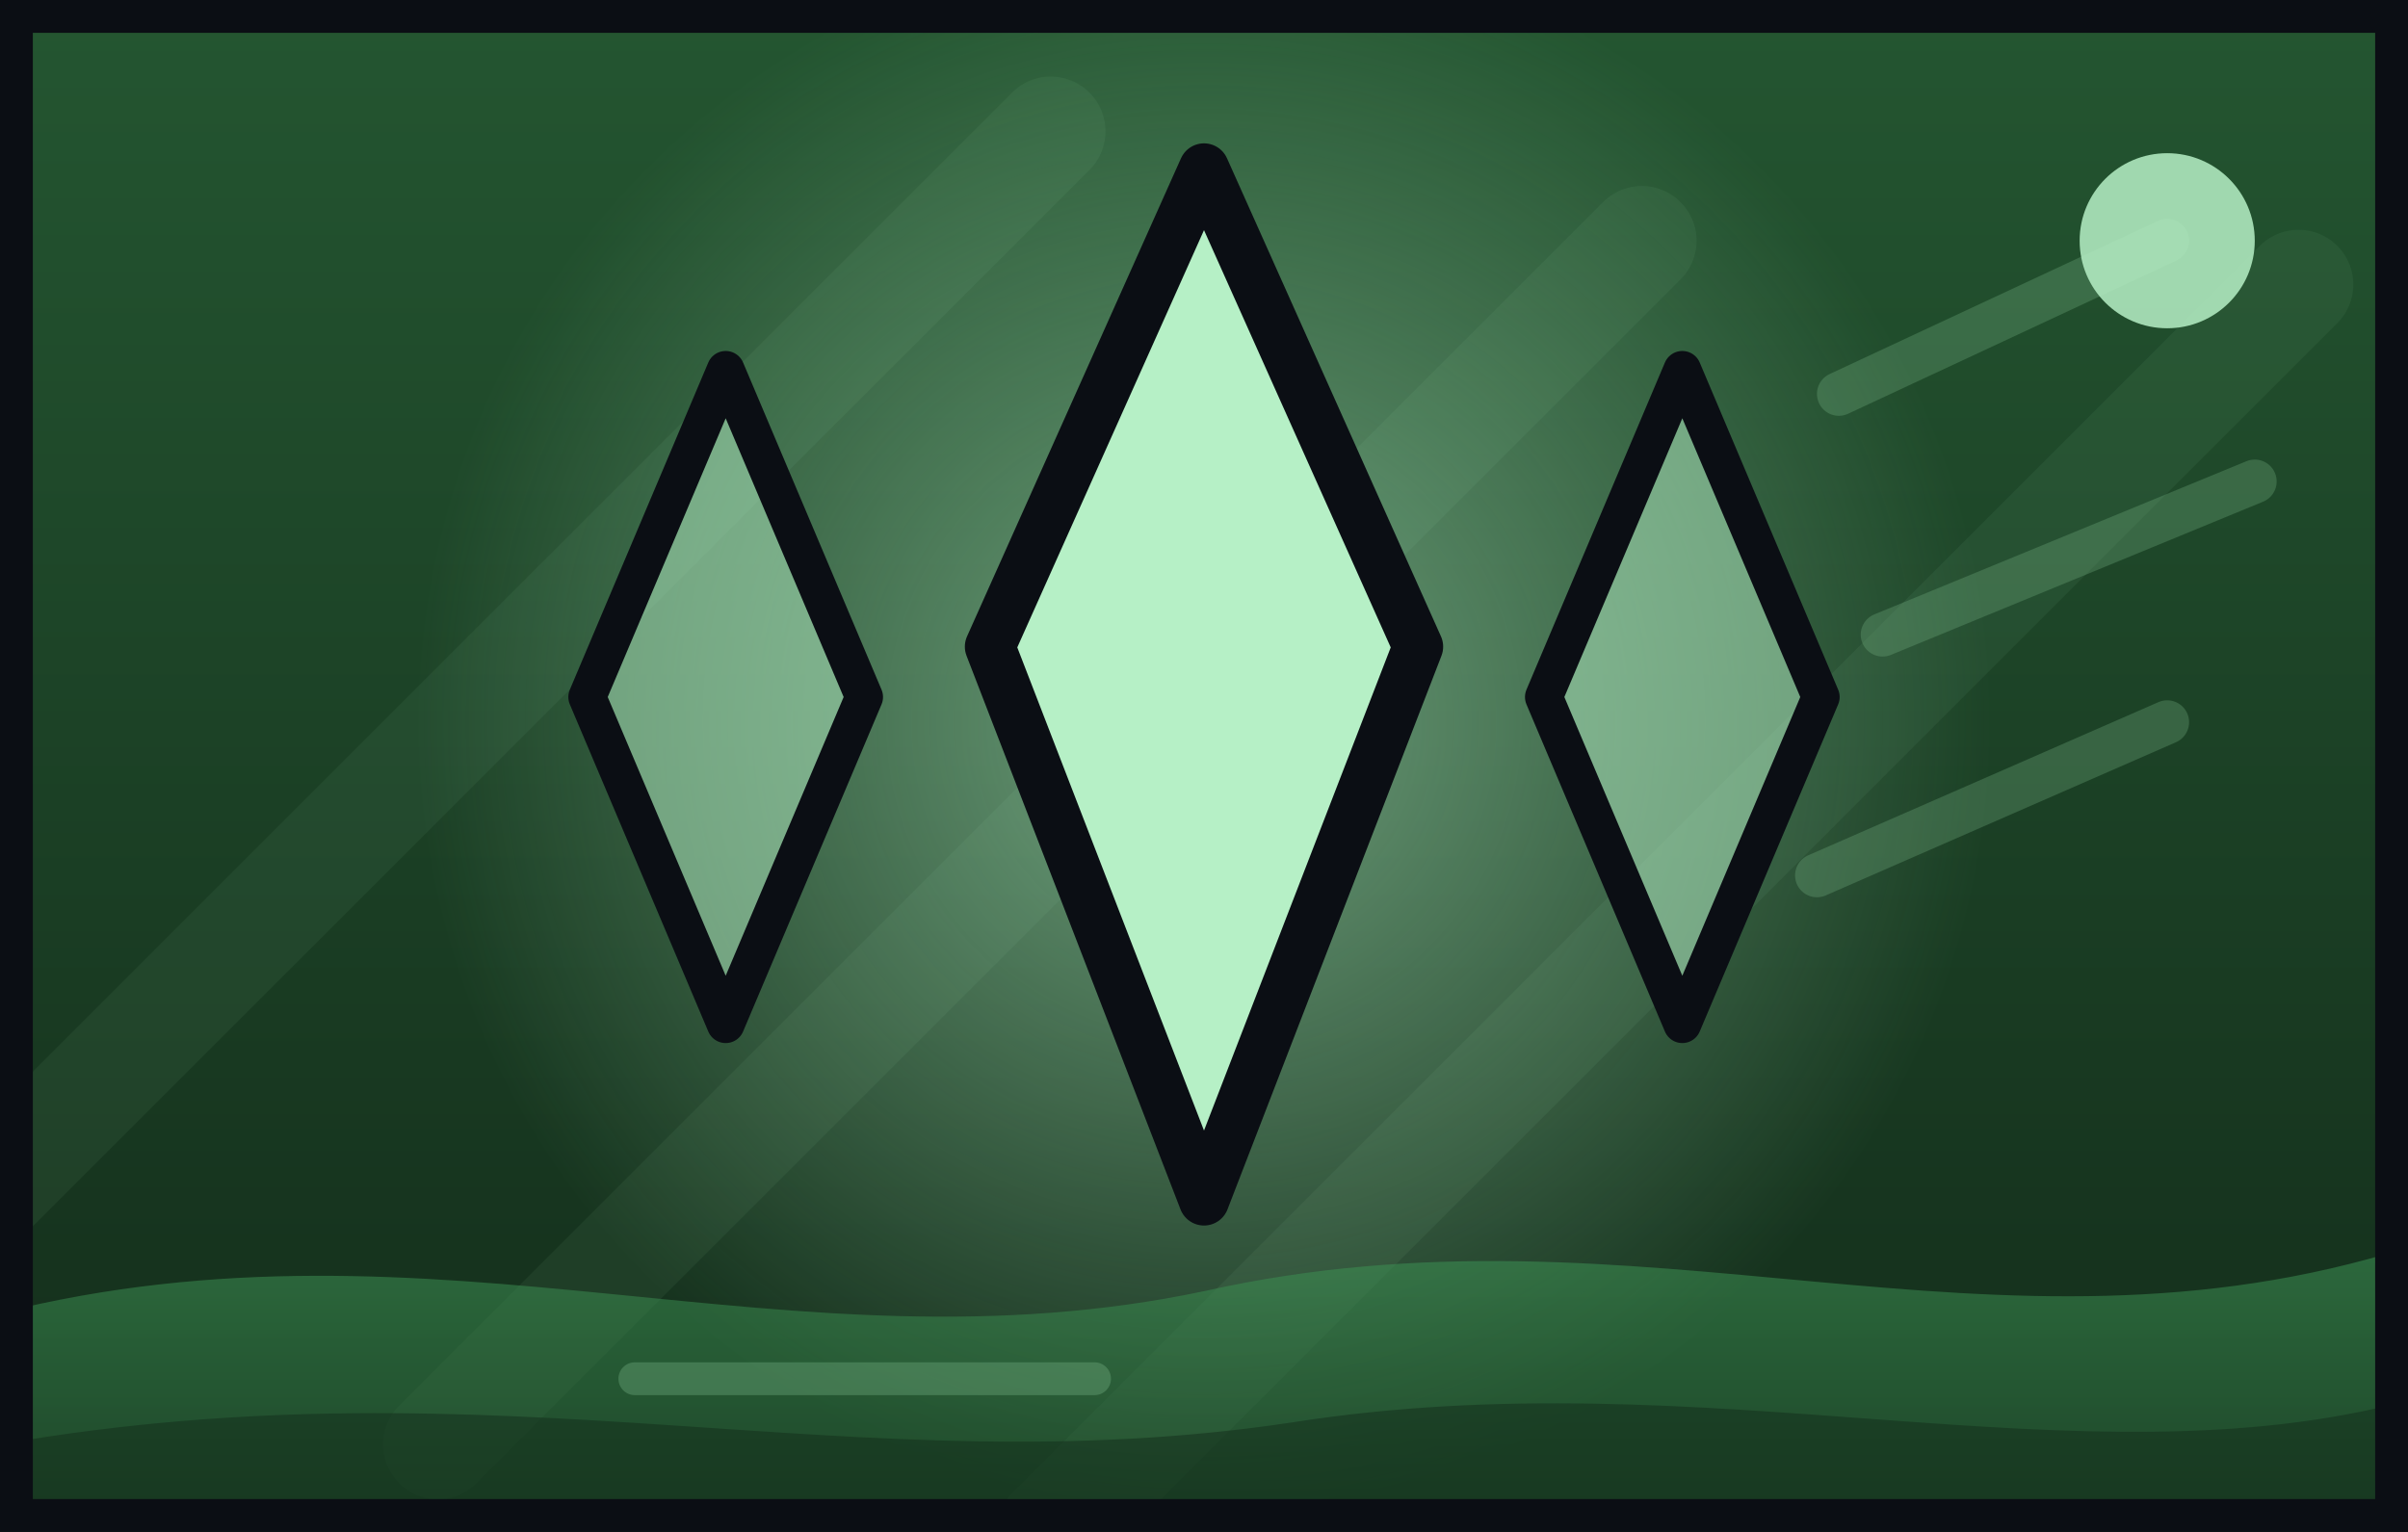
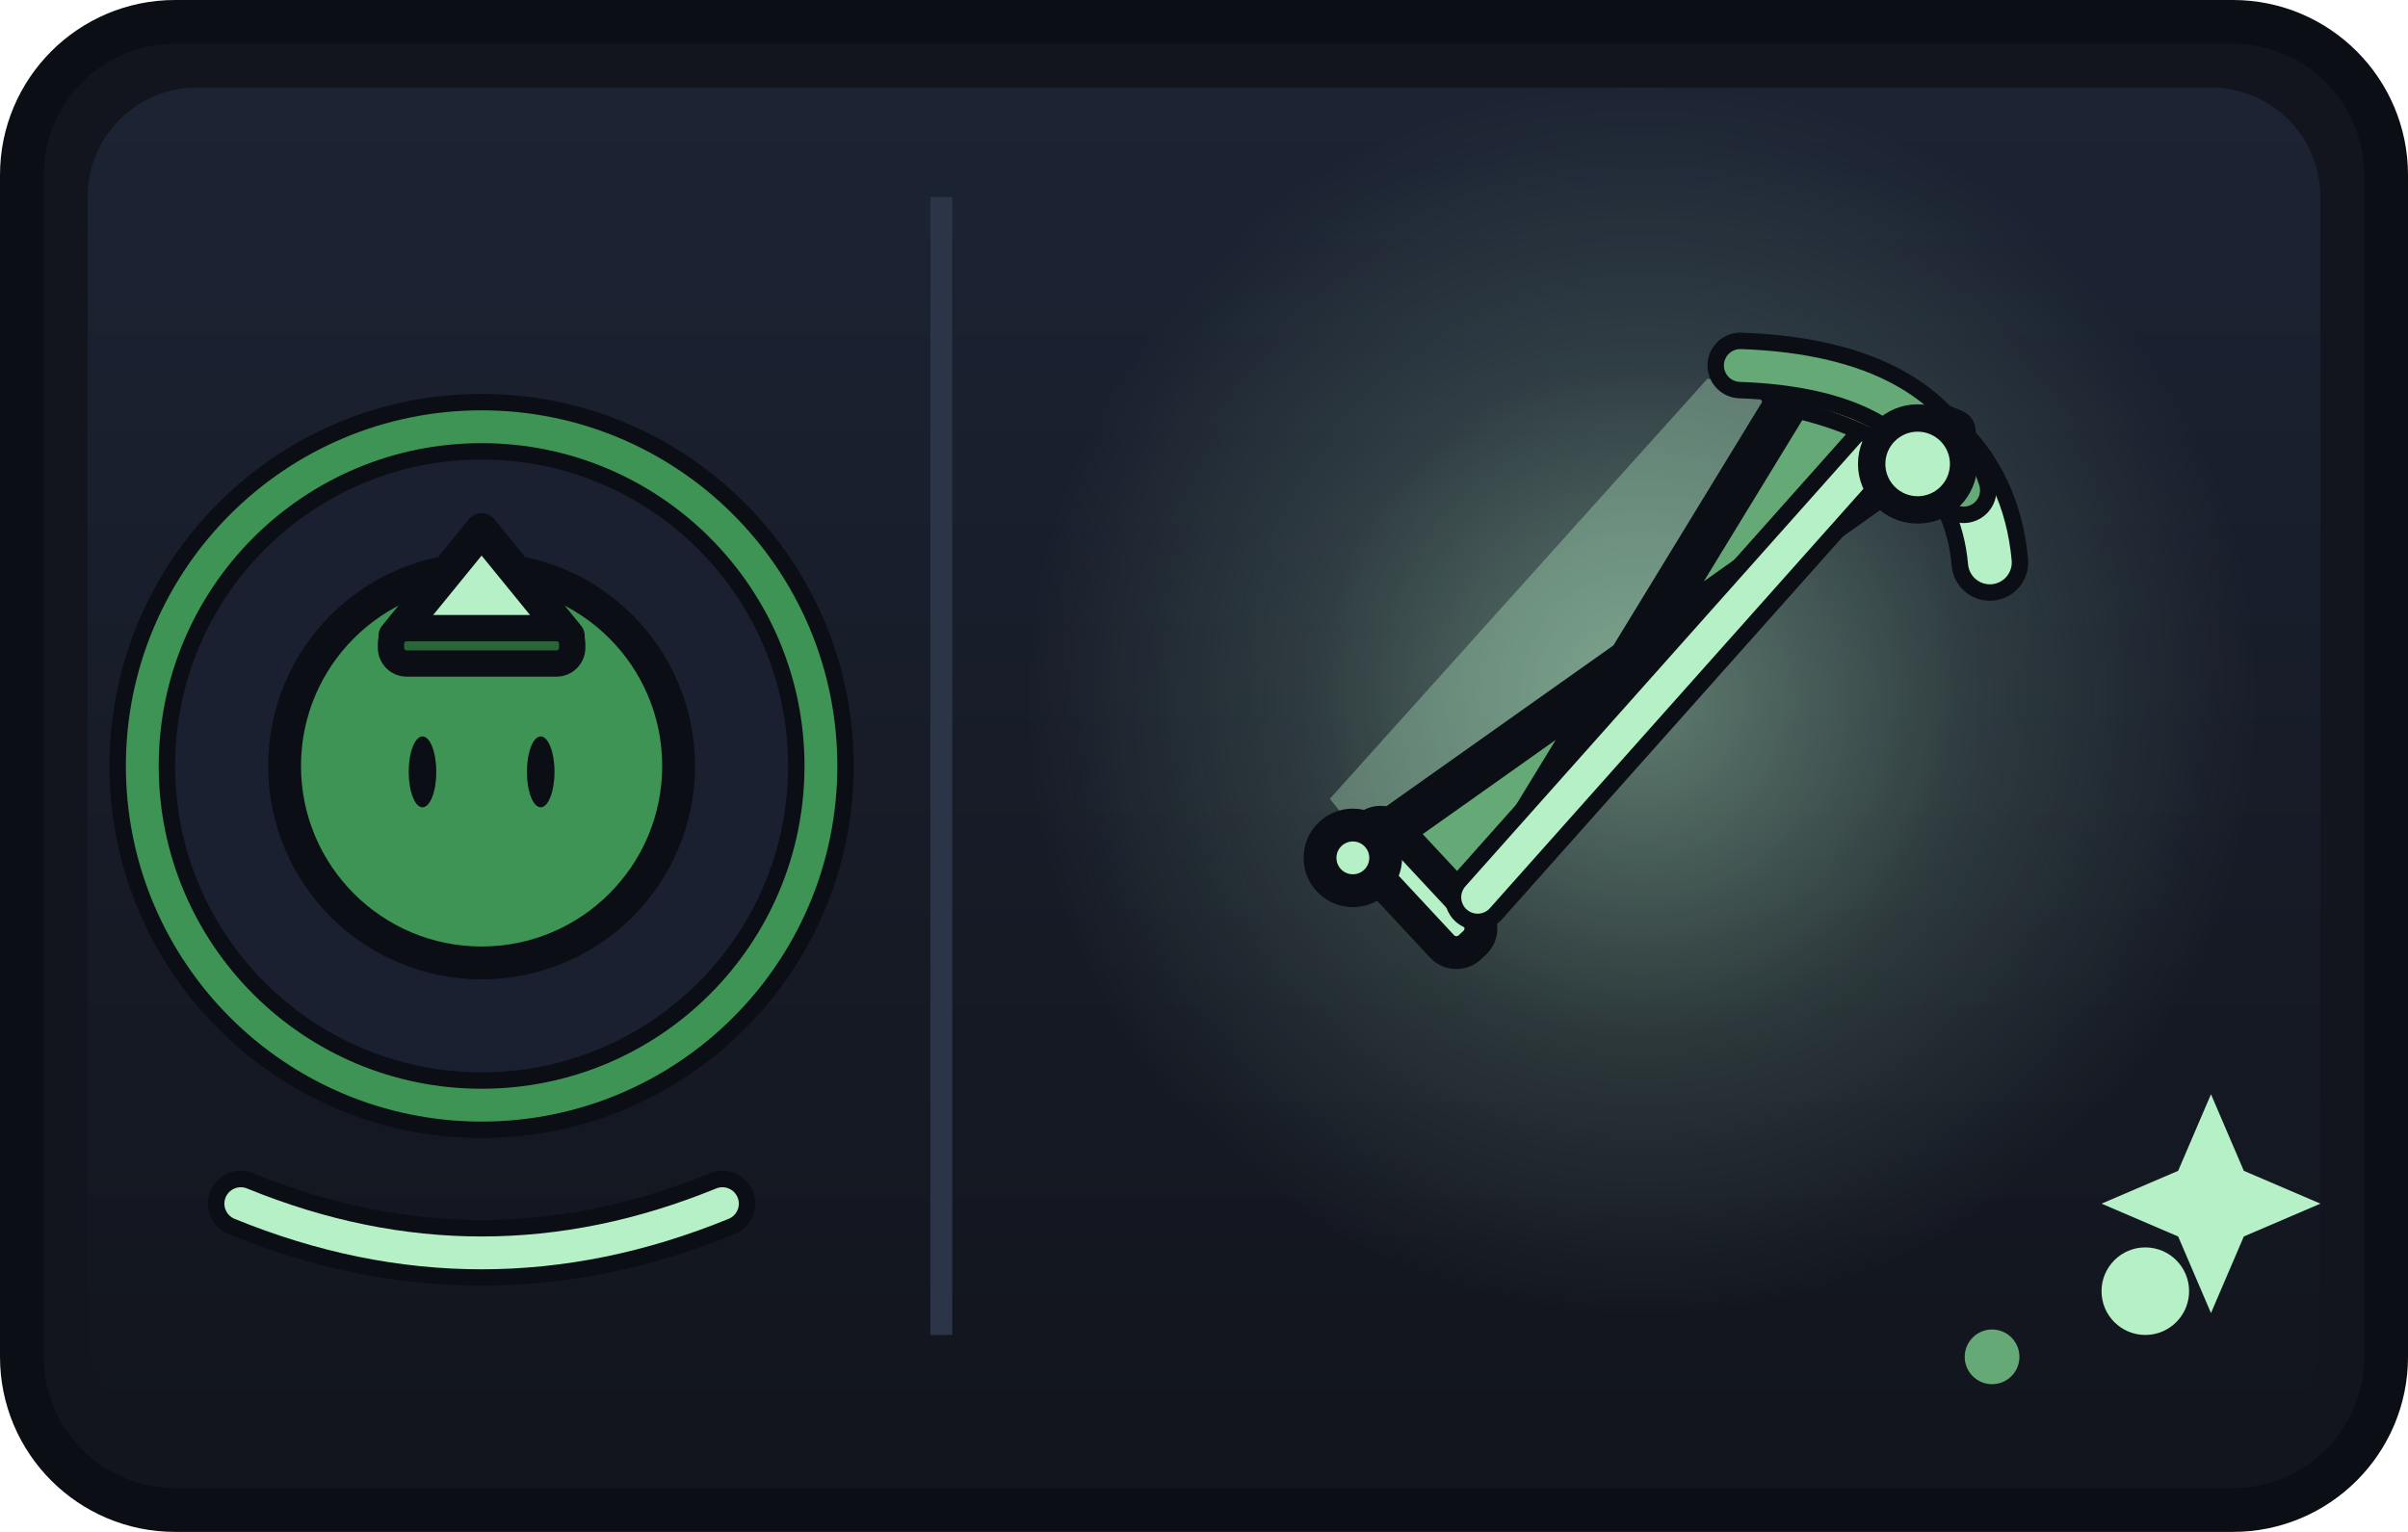
<svg xmlns="http://www.w3.org/2000/svg" width="220" height="140" viewBox="0 0 220 140">
  <defs>
-     <linearGradient id="bg_snake_attack" x1="0" y1="0" x2="0" y2="1">
-       <stop offset="0" stop-color="#245631" />
-       <stop offset="1" stop-color="#132C1A" />
+     <linearGradient id="bg_card_snake_attack" x1="0" y1="0" x2="0" y2="1">
+       <stop offset="0" stop-color="#1C2333" />
+       <stop offset="1" stop-color="#12151D" />
    </linearGradient>
-     <radialGradient id="glow_snake_attack" cx="0.5" cy="0.5" r="0.5">
-       <stop offset="0" stop-color="#B6F0C6" stop-opacity="0.52" />
+     <radialGradient id="glow_card_snake_attack" cx="0.5" cy="0.5" r="0.5">
+       <stop offset="0" stop-color="#B6F0C6" stop-opacity="0.45" />
+       <stop offset="0.55" stop-color="#B6F0C6" stop-opacity="0.14" />
      <stop offset="1" stop-color="#B6F0C6" stop-opacity="0" />
    </radialGradient>
-     <linearGradient id="hill_snake_attack" x1="0" y1="0" x2="0" y2="1">
-       <stop offset="0" stop-color="#3E9455" />
-       <stop offset="1" stop-color="#245631" />
-     </linearGradient>
  </defs>
-   <rect x="0" y="0" width="220" height="140" fill="url(#bg_snake_attack)" />
-   <g stroke="#B6F0C6" stroke-width="10" stroke-opacity="0.06" stroke-linecap="round">
-     <path d="M-10 118 L96 12" />
-     <path d="M40 132 L150 22" />
-     <path d="M96 140 L210 26" />
+   <rect x="2" y="2" width="216" height="136" rx="14" fill="#12151D" stroke="#0B0E14" stroke-width="4" />
+   <rect x="8" y="8" width="204" height="124" rx="10" fill="url(#bg_card_snake_attack)" />
+   <circle cx="150" cy="64" r="56" fill="url(#glow_card_snake_attack)" />
+   <circle cx="44" cy="70" r="31" fill="#1A2030" />
+   <circle cx="44" cy="70" r="31" fill="none" stroke="#0B0E14" stroke-width="6" stroke-linecap="round" stroke-linejoin="round" />
+   <circle cx="44" cy="70" r="31" fill="none" stroke="#3E9455" stroke-width="3" stroke-linecap="round" stroke-linejoin="round" />
+   <circle cx="44" cy="70" r="18" fill="#3E9455" stroke="#0B0E14" stroke-width="3" />
+   <polygon points="36.08,58.12 44,48.4 51.92,58.12" fill="#B6F0C6" stroke="#0B0E14" stroke-width="3" stroke-linejoin="round" />
+   <rect x="35.72" y="57.4" width="16.56" height="3.24" rx="1.44" fill="#2A653A" stroke="#0B0E14" stroke-width="2.4" />
+   <ellipse cx="38.6" cy="70.54" rx="1.26" ry="3.24" fill="#0B0E14" />
+   <ellipse cx="49.4" cy="70.54" rx="1.26" ry="3.24" fill="#0B0E14" />
+   <path d="M 22 110 Q 44 119 66 110" fill="none" stroke="#0B0E14" stroke-width="6" stroke-linecap="round" stroke-linejoin="round" />
+   <path d="M 22 110 Q 44 119 66 110" fill="none" stroke="#B6F0C6" stroke-width="3" stroke-linecap="round" stroke-linejoin="round" />
+   <rect x="85" y="18" width="2" height="104" fill="#2C3547" />
+   <polygon points="121.5,73 133.5,88 168.6,37 156,34.6" fill="#B6F0C6" fill-opacity="0.35" />
+   <polygon points="178.5,39.4 165,34 133.5,85.6 126,76.6" fill="#65A977" stroke="#0B0E14" stroke-width="4" stroke-linejoin="round" />
+   <g transform="rotate(47.04 129.6 81.1)">
+     <rect x="122.4" y="79" width="14.4" height="4.2" rx="1.8" fill="#B6F0C6" stroke="#0B0E14" stroke-width="3" />
  </g>
-   <circle cx="110" cy="66" r="72" fill="url(#glow_snake_attack)" />
-   <g stroke="#78B488" stroke-width="4" stroke-opacity="0.3" stroke-linecap="round">
-     <path d="M168 36 L198 22" />
-     <path d="M172 58 L206 44" />
-     <path d="M166 80 L198 66" />
-   </g>
-   <g transform="translate(110 66) scale(1.15) translate(-110 -66)">
-     <path d="M110 22 L127 60 L110 104 L93 60 Z" fill="#B6F0C6" stroke="#0B0E14" stroke-width="4" stroke-linejoin="round" />
-     <path d="M72 38 L83 64 L72 90 L61 64 Z" fill="#B6F0C6" fill-opacity="0.5" stroke="#0B0E14" stroke-width="3" stroke-linejoin="round" />
-     <path d="M148 38 L159 64 L148 90 L137 64 Z" fill="#B6F0C6" fill-opacity="0.5" stroke="#0B0E14" stroke-width="3" stroke-linejoin="round" />
-   </g>
-   <path d="M0 120 C40 110 72 126 110 118 C150 109 182 126 220 114 L220 140 L0 140 Z" fill="url(#hill_snake_attack)" fill-opacity="0.55" />
-   <path d="M0 132 C46 124 78 136 118 130 C156 124 190 136 220 128 L220 140 L0 140 Z" fill="#132C1A" fill-opacity="0.5" />
-   <path d="M58 126 H100" fill="none" stroke="#78B488" stroke-width="3" stroke-opacity="0.35" stroke-linecap="round" />
-   <circle cx="198" cy="22" r="8" fill="#B6F0C6" fill-opacity="0.85" />
-   <rect x="1.5" y="1.5" width="217" height="137" fill="none" stroke="#0B0E14" stroke-width="3" />
+   <circle cx="123.6" cy="78.4" r="3" fill="#B6F0C6" stroke="#0B0E14" stroke-width="3" />
+   <path d="M 135 82 L 174 38.2" fill="none" stroke="#0B0E14" stroke-width="6" stroke-linecap="round" stroke-linejoin="round" />
+   <path d="M 135 82 L 174 38.2" fill="none" stroke="#B6F0C6" stroke-width="3" stroke-linecap="round" stroke-linejoin="round" />
+   <path d="M 163.8 34.6 Q 180.6 38.2 181.8 51.4" fill="none" stroke="#0B0E14" stroke-width="7" stroke-linecap="round" stroke-linejoin="round" />
+   <path d="M 163.8 34.6 Q 180.6 38.2 181.8 51.4" fill="none" stroke="#B6F0C6" stroke-width="4" stroke-linecap="round" stroke-linejoin="round" />
+   <path d="M 159 33.4 Q 175.8 34 179.4 44.8" fill="none" stroke="#0B0E14" stroke-width="6" stroke-linecap="round" stroke-linejoin="round" />
+   <path d="M 159 33.4 Q 175.8 34 179.4 44.8" fill="none" stroke="#65A977" stroke-width="3" stroke-linecap="round" stroke-linejoin="round" />
+   <circle cx="175.2" cy="42.4" r="4.2" fill="#B6F0C6" stroke="#0B0E14" stroke-width="2.5" />
+   <circle cx="196" cy="118" r="4" fill="#B6F0C6" />
+   <circle cx="182" cy="124" r="2.5" fill="#65A977" />
+   <polygon points="202,100 205,107 212,110 205,113 202,120 199,113 192,110 199,107" fill="#B6F0C6" />
</svg>
